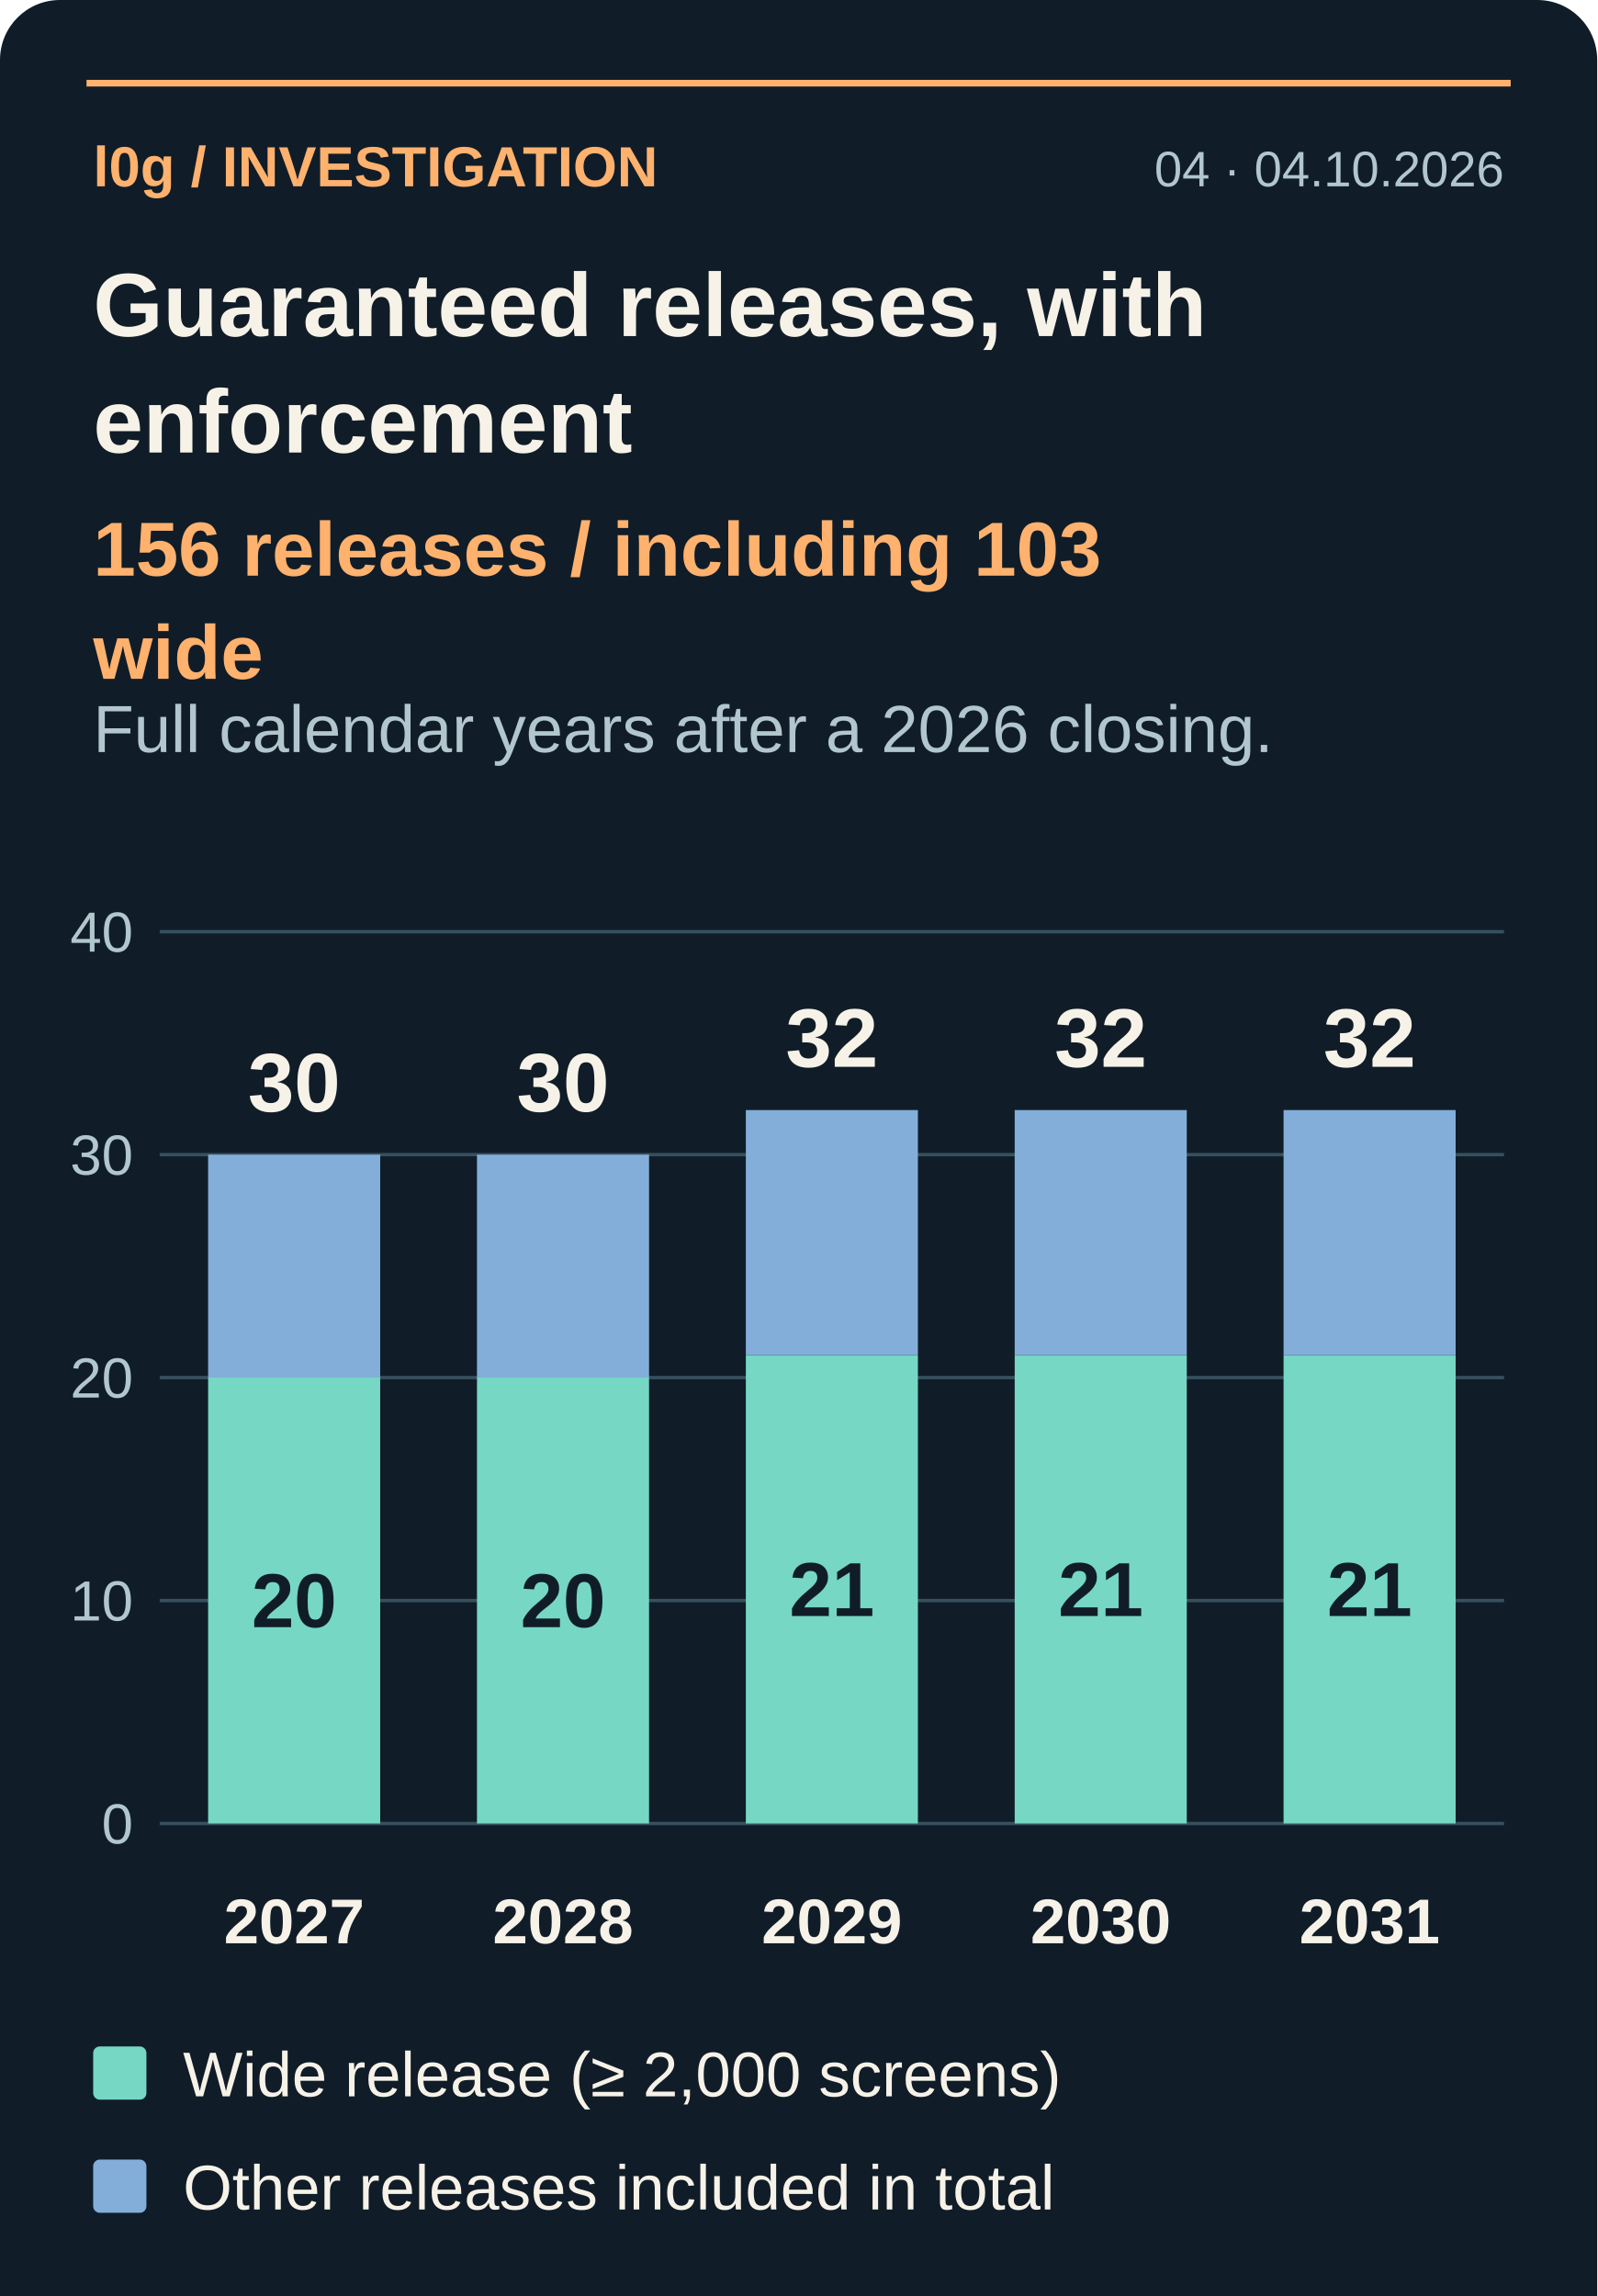
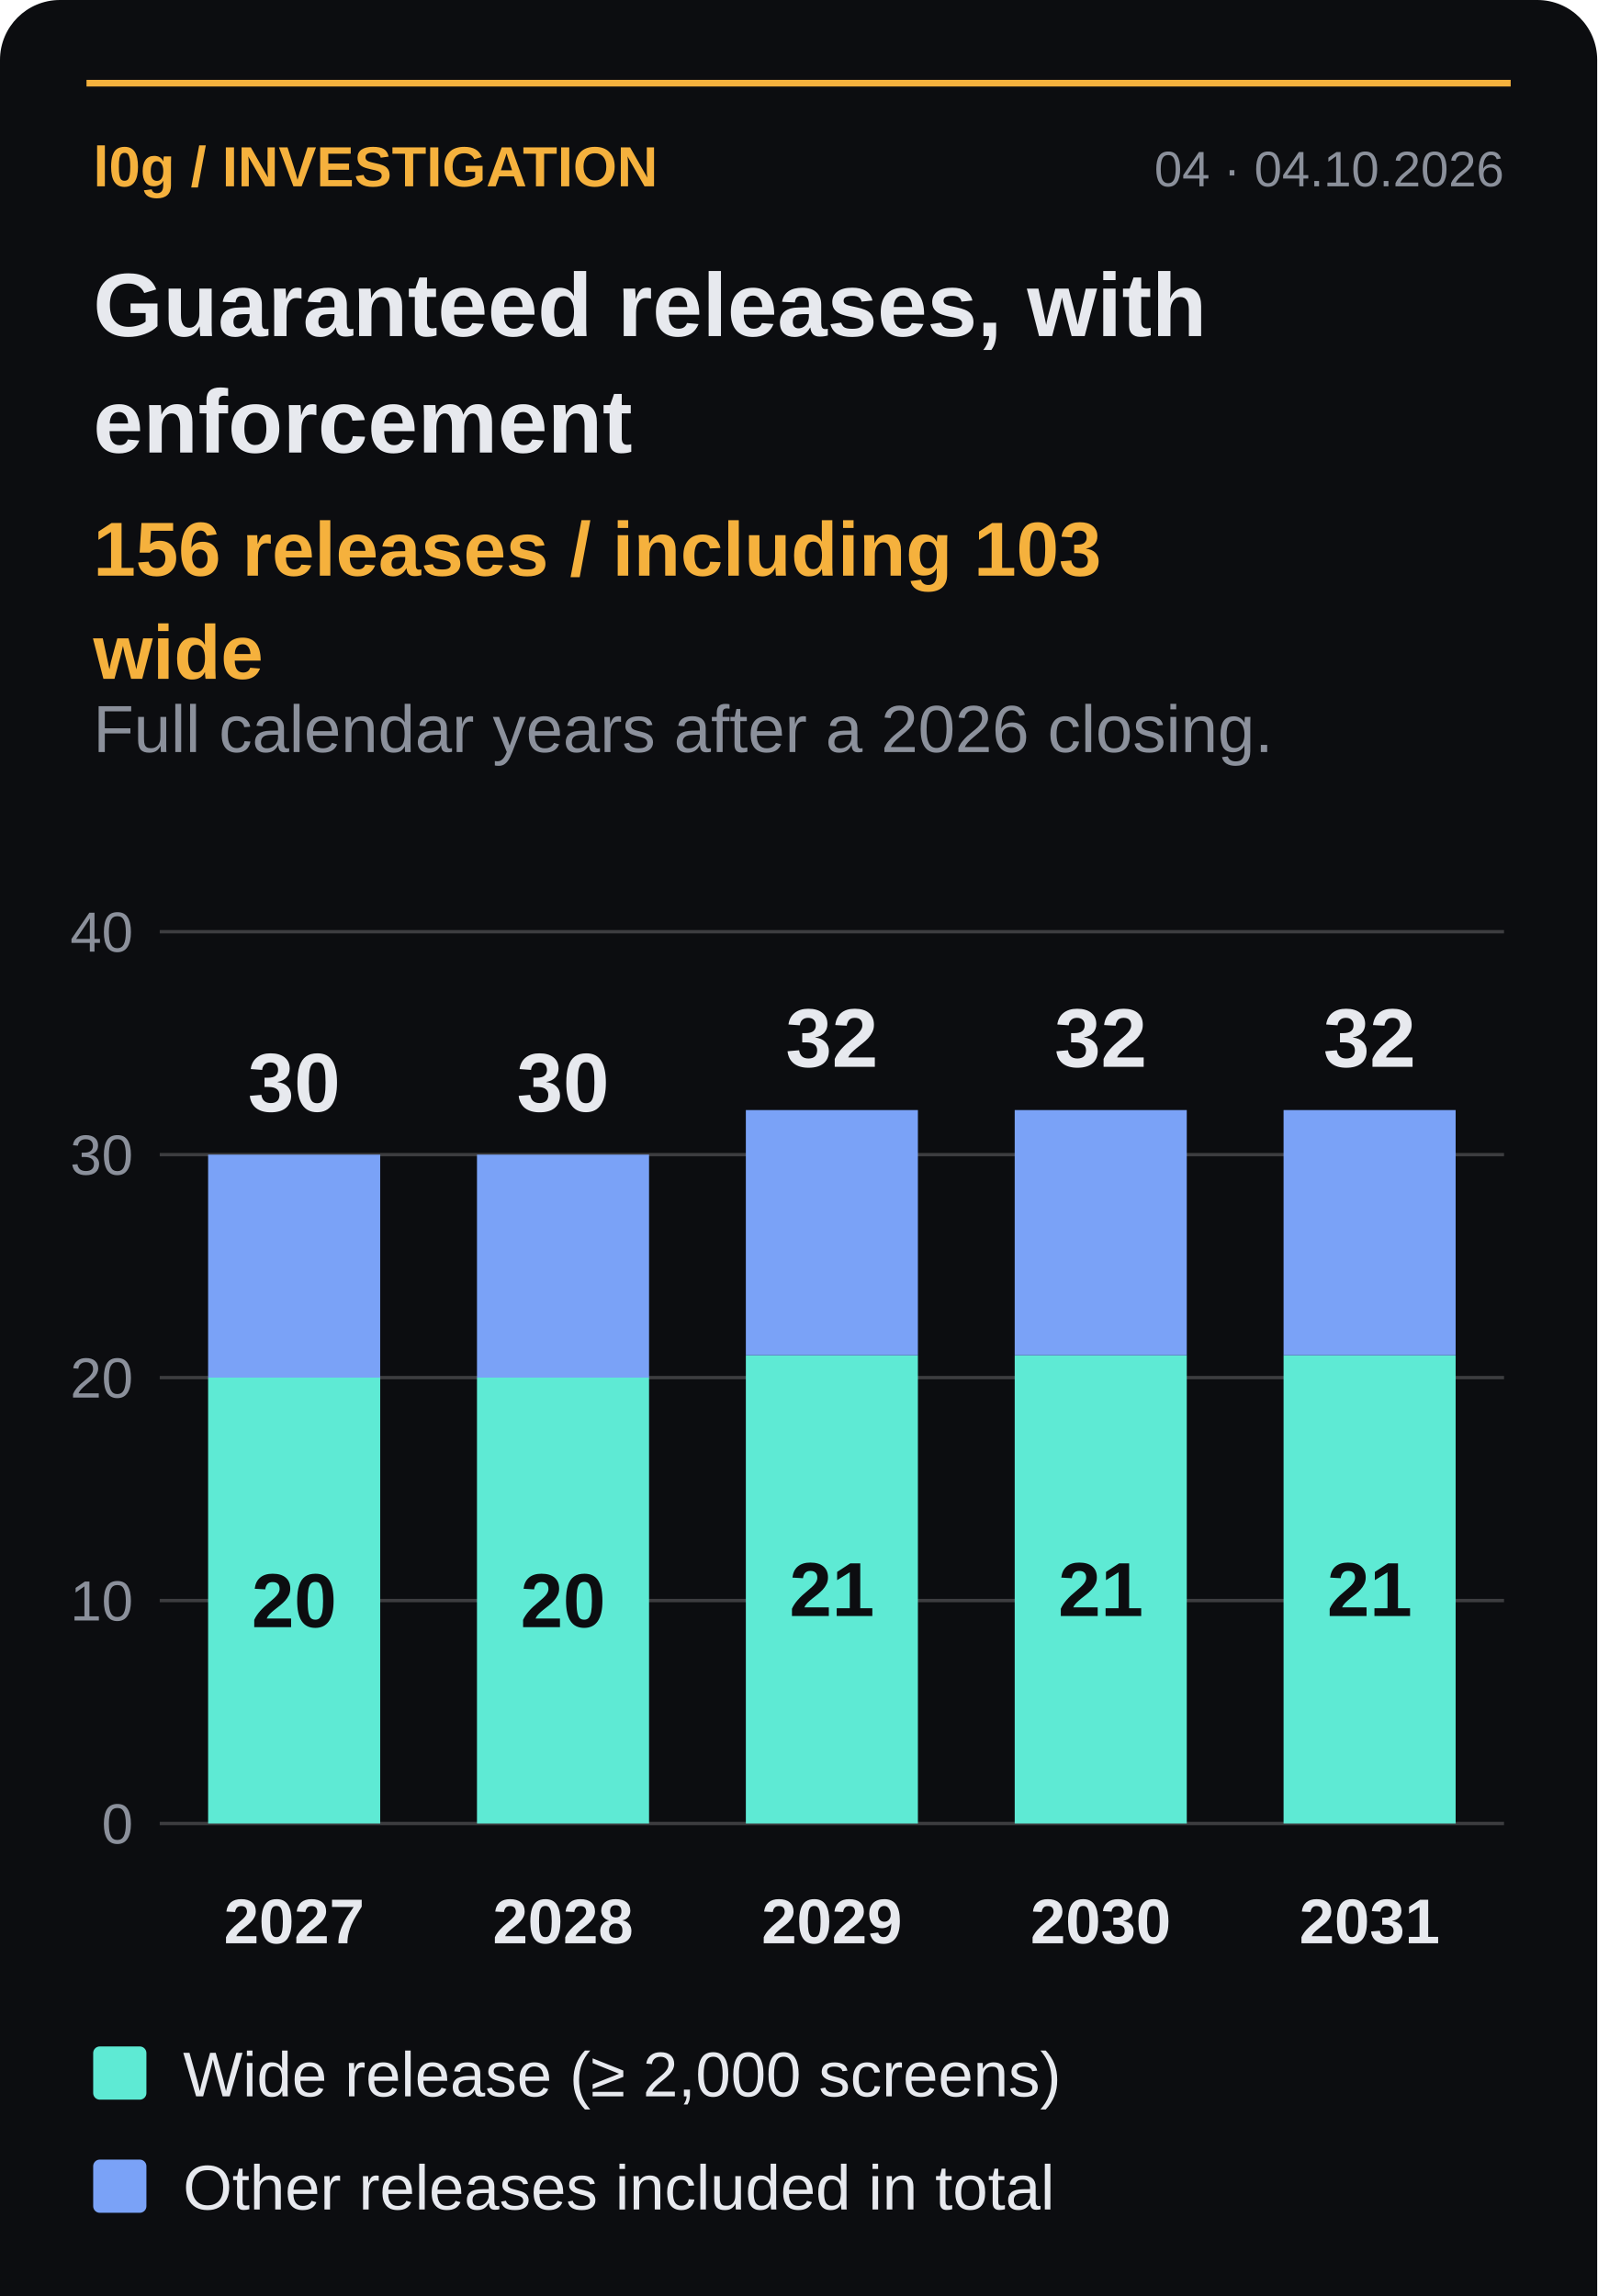
<svg xmlns="http://www.w3.org/2000/svg" viewBox="0 0 480 690" role="img" aria-labelledby="pw2026-04-commitments-en-panel1-dark-title pw2026-04-commitments-en-panel1-dark-desc" style="width:100%;height:auto" data-source-shape="complete-original" data-figure="4" width="480" height="690" data-crop-start="0" data-crop-end="690" data-panel="1">
  <defs>
    <marker id="pw2026-04-commitments-en-panel1-dark-arrow" markerWidth="9" markerHeight="9" refX="7" refY="4" orient="auto" markerUnits="userSpaceOnUse">
-       <path d="M0 0 L8 4 L0 8" fill="#b2c6cd" />
+       <path d="M0 0 L8 4 L0 8" fill="#8b909b" />
    </marker>
    <pattern id="pw2026-04-commitments-en-panel1-dark-hatch" patternUnits="userSpaceOnUse" width="10" height="10">
-       <path d="M-2 2 L2 -2 M0 10 L10 0 M8 12 L12 8" stroke="#101d28" stroke-width="2" opacity=".2" />
+       <path d="M-2 2 L2 -2 M0 10 L10 0 M8 12 L12 8" stroke="#0c0d10" stroke-width="2" opacity=".2" />
    </pattern>
  </defs>
  <defs>
    <clipPath id="pw2026-04-commitments-en-panel1-dark-viewport" clipPathUnits="userSpaceOnUse">
      <rect x="0" y="0" width="480" height="690" />
    </clipPath>
  </defs>
  <g clip-path="url(#pw2026-04-commitments-en-panel1-dark-viewport)" data-source-composition="complete-original">
-     <rect x="0" y="0" width="480" height="1240" rx="18" fill="#101d28" />
-     <line x1="26" y1="25" x2="454" y2="25" stroke="#ffb16e" stroke-width="2" />
-     <text x="28" y="56" fill="#ffb16e" font-family="Arial, Helvetica, sans-serif" font-size="17" font-weight="700" text-anchor="start">
+     <rect x="0" y="0" width="480" height="1240" rx="18" fill="#0c0d10" />
+     <line x1="26" y1="25" x2="454" y2="25" stroke="#f5b13d" stroke-width="2" />
+     <text x="28" y="56" fill="#f5b13d" font-family="Arial, Helvetica, sans-serif" font-size="17" font-weight="700" text-anchor="start">
      <tspan x="28" dy="0">l0g / INVESTIGATION</tspan>
    </text>
-     <text x="452" y="56" fill="#b2c6cd" font-family="Arial, Helvetica, sans-serif" font-size="15" font-weight="400" text-anchor="end">
+     <text x="452" y="56" fill="#8b909b" font-family="Arial, Helvetica, sans-serif" font-size="15" font-weight="400" text-anchor="end">
      <tspan x="452" dy="0">04 · 04.10.2026</tspan>
    </text>
-     <text x="28" y="101" fill="#f7f2e8" font-family="Arial, Helvetica, sans-serif" font-size="27" font-weight="700" text-anchor="start">
+     <text x="28" y="101" fill="#e7e9ee" font-family="Arial, Helvetica, sans-serif" font-size="27" font-weight="700" text-anchor="start">
      <tspan x="28" dy="0">Guaranteed releases, with</tspan>
      <tspan x="28" dy="35">enforcement</tspan>
    </text>
-     <text x="28" y="173" fill="#ffb16e" font-family="Arial, Helvetica, sans-serif" font-size="23" font-weight="700" text-anchor="start">
+     <text x="28" y="173" fill="#f5b13d" font-family="Arial, Helvetica, sans-serif" font-size="23" font-weight="700" text-anchor="start">
      <tspan x="28" dy="0">156 releases / including 103</tspan>
      <tspan x="28" dy="31">wide</tspan>
    </text>
-     <text x="28" y="226" fill="#b2c6cd" font-family="Arial, Helvetica, sans-serif" font-size="20" font-weight="400" text-anchor="start">
+     <text x="28" y="226" fill="#8b909b" font-family="Arial, Helvetica, sans-serif" font-size="20" font-weight="400" text-anchor="start">
      <tspan x="28" dy="0">Full calendar years after a 2026 closing.</tspan>
    </text>
-     <line x1="48" y1="548.0" x2="452" y2="548.0" stroke="#36515e" stroke-width="1" />
-     <text x="40" y="554.0" fill="#b2c6cd" font-family="Arial, Helvetica, sans-serif" font-size="17" font-weight="400" text-anchor="end">
+     <line x1="48" y1="548.0" x2="452" y2="548.0" stroke="rgba(255, 255, 255, 0.20)" stroke-width="1" />
+     <text x="40" y="554.0" fill="#8b909b" font-family="Arial, Helvetica, sans-serif" font-size="17" font-weight="400" text-anchor="end">
      <tspan x="40" dy="0">0</tspan>
    </text>
-     <line x1="48" y1="481.0" x2="452" y2="481.0" stroke="#36515e" stroke-width="1" />
-     <text x="40" y="487.0" fill="#b2c6cd" font-family="Arial, Helvetica, sans-serif" font-size="17" font-weight="400" text-anchor="end">
+     <line x1="48" y1="481.0" x2="452" y2="481.0" stroke="rgba(255, 255, 255, 0.20)" stroke-width="1" />
+     <text x="40" y="487.0" fill="#8b909b" font-family="Arial, Helvetica, sans-serif" font-size="17" font-weight="400" text-anchor="end">
      <tspan x="40" dy="0">10</tspan>
    </text>
-     <line x1="48" y1="414.0" x2="452" y2="414.0" stroke="#36515e" stroke-width="1" />
-     <text x="40" y="420.0" fill="#b2c6cd" font-family="Arial, Helvetica, sans-serif" font-size="17" font-weight="400" text-anchor="end">
+     <line x1="48" y1="414.0" x2="452" y2="414.0" stroke="rgba(255, 255, 255, 0.20)" stroke-width="1" />
+     <text x="40" y="420.0" fill="#8b909b" font-family="Arial, Helvetica, sans-serif" font-size="17" font-weight="400" text-anchor="end">
      <tspan x="40" dy="0">20</tspan>
    </text>
-     <line x1="48" y1="347.0" x2="452" y2="347.0" stroke="#36515e" stroke-width="1" />
-     <text x="40" y="353.0" fill="#b2c6cd" font-family="Arial, Helvetica, sans-serif" font-size="17" font-weight="400" text-anchor="end">
+     <line x1="48" y1="347.0" x2="452" y2="347.0" stroke="rgba(255, 255, 255, 0.20)" stroke-width="1" />
+     <text x="40" y="353.0" fill="#8b909b" font-family="Arial, Helvetica, sans-serif" font-size="17" font-weight="400" text-anchor="end">
      <tspan x="40" dy="0">30</tspan>
    </text>
-     <line x1="48" y1="280.0" x2="452" y2="280.0" stroke="#36515e" stroke-width="1" />
-     <text x="40" y="286.0" fill="#b2c6cd" font-family="Arial, Helvetica, sans-serif" font-size="17" font-weight="400" text-anchor="end">
+     <line x1="48" y1="280.0" x2="452" y2="280.0" stroke="rgba(255, 255, 255, 0.20)" stroke-width="1" />
+     <text x="40" y="286.0" fill="#8b909b" font-family="Arial, Helvetica, sans-serif" font-size="17" font-weight="400" text-anchor="end">
      <tspan x="40" dy="0">40</tspan>
    </text>
-     <rect x="62.544" y="414.0" width="51.712" height="134.0" rx="0" fill="#75d7c4" />
-     <rect x="62.544" y="347.0" width="51.712" height="67.0" rx="0" fill="#83aed9" />
-     <text x="88.4" y="334.0" fill="#f7f2e8" font-family="Arial, Helvetica, sans-serif" font-size="25" font-weight="700" text-anchor="middle">
+     <rect x="62.544" y="414.0" width="51.712" height="134.0" rx="0" fill="#5eead4" />
+     <rect x="62.544" y="347.0" width="51.712" height="67.0" rx="0" fill="#7aa2f7" />
+     <text x="88.4" y="334.0" fill="#e7e9ee" font-family="Arial, Helvetica, sans-serif" font-size="25" font-weight="700" text-anchor="middle">
      <tspan x="88.4" dy="0">30</tspan>
    </text>
-     <text x="88.4" y="489.0" fill="#101d28" font-family="Arial, Helvetica, sans-serif" font-size="23" font-weight="700" text-anchor="middle">
+     <text x="88.4" y="489.0" fill="#0c0d10" font-family="Arial, Helvetica, sans-serif" font-size="23" font-weight="700" text-anchor="middle">
      <tspan x="88.4" dy="0">20</tspan>
    </text>
-     <text x="88.4" y="584" fill="#f7f2e8" font-family="Arial, Helvetica, sans-serif" font-size="19" font-weight="700" text-anchor="middle">
+     <text x="88.4" y="584" fill="#e7e9ee" font-family="Arial, Helvetica, sans-serif" font-size="19" font-weight="700" text-anchor="middle">
      <tspan x="88.4" dy="0">2027</tspan>
    </text>
-     <rect x="143.344" y="414.0" width="51.712" height="134.0" rx="0" fill="#75d7c4" />
-     <rect x="143.344" y="347.0" width="51.712" height="67.0" rx="0" fill="#83aed9" />
-     <text x="169.2" y="334.0" fill="#f7f2e8" font-family="Arial, Helvetica, sans-serif" font-size="25" font-weight="700" text-anchor="middle">
+     <rect x="143.344" y="414.0" width="51.712" height="134.0" rx="0" fill="#5eead4" />
+     <rect x="143.344" y="347.0" width="51.712" height="67.0" rx="0" fill="#7aa2f7" />
+     <text x="169.2" y="334.0" fill="#e7e9ee" font-family="Arial, Helvetica, sans-serif" font-size="25" font-weight="700" text-anchor="middle">
      <tspan x="169.2" dy="0">30</tspan>
    </text>
-     <text x="169.2" y="489.0" fill="#101d28" font-family="Arial, Helvetica, sans-serif" font-size="23" font-weight="700" text-anchor="middle">
+     <text x="169.2" y="489.0" fill="#0c0d10" font-family="Arial, Helvetica, sans-serif" font-size="23" font-weight="700" text-anchor="middle">
      <tspan x="169.2" dy="0">20</tspan>
    </text>
-     <text x="169.2" y="584" fill="#f7f2e8" font-family="Arial, Helvetica, sans-serif" font-size="19" font-weight="700" text-anchor="middle">
+     <text x="169.2" y="584" fill="#e7e9ee" font-family="Arial, Helvetica, sans-serif" font-size="19" font-weight="700" text-anchor="middle">
      <tspan x="169.2" dy="0">2028</tspan>
    </text>
-     <rect x="224.144" y="407.3" width="51.712" height="140.7" rx="0" fill="#75d7c4" />
-     <rect x="224.144" y="333.6" width="51.712" height="73.7" rx="0" fill="#83aed9" />
-     <text x="250.0" y="320.6" fill="#f7f2e8" font-family="Arial, Helvetica, sans-serif" font-size="25" font-weight="700" text-anchor="middle">
+     <rect x="224.144" y="407.3" width="51.712" height="140.7" rx="0" fill="#5eead4" />
+     <rect x="224.144" y="333.6" width="51.712" height="73.7" rx="0" fill="#7aa2f7" />
+     <text x="250.0" y="320.6" fill="#e7e9ee" font-family="Arial, Helvetica, sans-serif" font-size="25" font-weight="700" text-anchor="middle">
      <tspan x="250.0" dy="0">32</tspan>
    </text>
-     <text x="250.0" y="485.65" fill="#101d28" font-family="Arial, Helvetica, sans-serif" font-size="23" font-weight="700" text-anchor="middle">
+     <text x="250.0" y="485.65" fill="#0c0d10" font-family="Arial, Helvetica, sans-serif" font-size="23" font-weight="700" text-anchor="middle">
      <tspan x="250.0" dy="0">21</tspan>
    </text>
-     <text x="250.0" y="584" fill="#f7f2e8" font-family="Arial, Helvetica, sans-serif" font-size="19" font-weight="700" text-anchor="middle">
+     <text x="250.0" y="584" fill="#e7e9ee" font-family="Arial, Helvetica, sans-serif" font-size="19" font-weight="700" text-anchor="middle">
      <tspan x="250.0" dy="0">2029</tspan>
    </text>
-     <rect x="304.944" y="407.3" width="51.712" height="140.7" rx="0" fill="#75d7c4" />
-     <rect x="304.944" y="333.6" width="51.712" height="73.7" rx="0" fill="#83aed9" />
-     <text x="330.8" y="320.6" fill="#f7f2e8" font-family="Arial, Helvetica, sans-serif" font-size="25" font-weight="700" text-anchor="middle">
+     <rect x="304.944" y="407.3" width="51.712" height="140.7" rx="0" fill="#5eead4" />
+     <rect x="304.944" y="333.6" width="51.712" height="73.7" rx="0" fill="#7aa2f7" />
+     <text x="330.8" y="320.6" fill="#e7e9ee" font-family="Arial, Helvetica, sans-serif" font-size="25" font-weight="700" text-anchor="middle">
      <tspan x="330.8" dy="0">32</tspan>
    </text>
-     <text x="330.8" y="485.65" fill="#101d28" font-family="Arial, Helvetica, sans-serif" font-size="23" font-weight="700" text-anchor="middle">
+     <text x="330.8" y="485.65" fill="#0c0d10" font-family="Arial, Helvetica, sans-serif" font-size="23" font-weight="700" text-anchor="middle">
      <tspan x="330.8" dy="0">21</tspan>
    </text>
-     <text x="330.8" y="584" fill="#f7f2e8" font-family="Arial, Helvetica, sans-serif" font-size="19" font-weight="700" text-anchor="middle">
+     <text x="330.8" y="584" fill="#e7e9ee" font-family="Arial, Helvetica, sans-serif" font-size="19" font-weight="700" text-anchor="middle">
      <tspan x="330.8" dy="0">2030</tspan>
    </text>
-     <rect x="385.744" y="407.3" width="51.712" height="140.7" rx="0" fill="#75d7c4" />
-     <rect x="385.744" y="333.6" width="51.712" height="73.7" rx="0" fill="#83aed9" />
-     <text x="411.6" y="320.6" fill="#f7f2e8" font-family="Arial, Helvetica, sans-serif" font-size="25" font-weight="700" text-anchor="middle">
+     <rect x="385.744" y="407.3" width="51.712" height="140.7" rx="0" fill="#5eead4" />
+     <rect x="385.744" y="333.6" width="51.712" height="73.7" rx="0" fill="#7aa2f7" />
+     <text x="411.6" y="320.6" fill="#e7e9ee" font-family="Arial, Helvetica, sans-serif" font-size="25" font-weight="700" text-anchor="middle">
      <tspan x="411.6" dy="0">32</tspan>
    </text>
-     <text x="411.6" y="485.65" fill="#101d28" font-family="Arial, Helvetica, sans-serif" font-size="23" font-weight="700" text-anchor="middle">
+     <text x="411.6" y="485.65" fill="#0c0d10" font-family="Arial, Helvetica, sans-serif" font-size="23" font-weight="700" text-anchor="middle">
      <tspan x="411.6" dy="0">21</tspan>
    </text>
-     <text x="411.6" y="584" fill="#f7f2e8" font-family="Arial, Helvetica, sans-serif" font-size="19" font-weight="700" text-anchor="middle">
+     <text x="411.6" y="584" fill="#e7e9ee" font-family="Arial, Helvetica, sans-serif" font-size="19" font-weight="700" text-anchor="middle">
      <tspan x="411.6" dy="0">2031</tspan>
    </text>
-     <rect x="28" y="615" width="16" height="16" rx="2" fill="#75d7c4" />
-     <text x="55" y="630" fill="#f7f2e8" font-family="Arial, Helvetica, sans-serif" font-size="19" font-weight="400" text-anchor="start">
+     <rect x="28" y="615" width="16" height="16" rx="2" fill="#5eead4" />
+     <text x="55" y="630" fill="#e7e9ee" font-family="Arial, Helvetica, sans-serif" font-size="19" font-weight="400" text-anchor="start">
      <tspan x="55" dy="0">Wide release (≥ 2,000 screens)</tspan>
    </text>
-     <rect x="28" y="649" width="16" height="16" rx="2" fill="#83aed9" />
-     <text x="55" y="664" fill="#f7f2e8" font-family="Arial, Helvetica, sans-serif" font-size="19" font-weight="400" text-anchor="start">
+     <rect x="28" y="649" width="16" height="16" rx="2" fill="#7aa2f7" />
+     <text x="55" y="664" fill="#e7e9ee" font-family="Arial, Helvetica, sans-serif" font-size="19" font-weight="400" text-anchor="start">
      <tspan x="55" dy="0">Other releases included in total</tspan>
    </text>
-     <text x="28" y="715" fill="#ffb16e" font-family="Arial, Helvetica, sans-serif" font-size="20" font-weight="700" text-anchor="start">
+     <text x="28" y="715" fill="#f5b13d" font-family="Arial, Helvetica, sans-serif" font-size="20" font-weight="700" text-anchor="start">
      <tspan x="28" dy="0">IF THE ANNUAL QUOTA IS MISSED</tspan>
    </text>
-     <rect x="28" y="746" width="424" height="71" rx="12" fill="#182d3a" stroke="#36515e" stroke-width="1.5" />
-     <text x="47" y="776" fill="#f7f2e8" font-family="Arial, Helvetica, sans-serif" font-size="22" font-weight="700" text-anchor="start">
+     <rect x="28" y="746" width="424" height="71" rx="12" fill="#121419" stroke="rgba(255, 255, 255, 0.20)" stroke-width="1.5" />
+     <text x="47" y="776" fill="#e7e9ee" font-family="Arial, Helvetica, sans-serif" font-size="22" font-weight="700" text-anchor="start">
      <tspan x="47" dy="0">6 months to make up the</tspan>
      <tspan x="47" dy="28">releases</tspan>
    </text>
-     <line x1="240" y1="821" x2="240" y2="834" stroke="#36515e" stroke-width="2" marker-end="url(#pw2026-04-commitments-en-panel1-dark-arrow)" />
-     <rect x="28" y="839" width="424" height="71" rx="12" fill="#182d3a" stroke="#ffb16e" stroke-width="1.5" />
-     <text x="47" y="869" fill="#f7f2e8" font-family="Arial, Helvetica, sans-serif" font-size="22" font-weight="700" text-anchor="start">
+     <line x1="240" y1="821" x2="240" y2="834" stroke="rgba(255, 255, 255, 0.20)" stroke-width="2" marker-end="url(#pw2026-04-commitments-en-panel1-dark-arrow)" />
+     <rect x="28" y="839" width="424" height="71" rx="12" fill="#121419" stroke="#f5b13d" stroke-width="1.5" />
+     <text x="47" y="869" fill="#e7e9ee" font-family="Arial, Helvetica, sans-serif" font-size="22" font-weight="700" text-anchor="start">
      <tspan x="47" dy="0">Uncured shortfall: divest</tspan>
      <tspan x="47" dy="28">Miramax</tspan>
    </text>
-     <line x1="240" y1="914" x2="240" y2="927" stroke="#36515e" stroke-width="2" marker-end="url(#pw2026-04-commitments-en-panel1-dark-arrow)" />
-     <rect x="28" y="932" width="424" height="71" rx="12" fill="#182d3a" stroke="#ffb16e" stroke-width="1.5" />
-     <text x="47" y="962" fill="#f7f2e8" font-family="Arial, Helvetica, sans-serif" font-size="22" font-weight="700" text-anchor="start">
+     <line x1="240" y1="914" x2="240" y2="927" stroke="rgba(255, 255, 255, 0.20)" stroke-width="2" marker-end="url(#pw2026-04-commitments-en-panel1-dark-arrow)" />
+     <rect x="28" y="932" width="424" height="71" rx="12" fill="#121419" stroke="#f5b13d" stroke-width="1.5" />
+     <text x="47" y="962" fill="#e7e9ee" font-family="Arial, Helvetica, sans-serif" font-size="22" font-weight="700" text-anchor="start">
      <tspan x="47" dy="0">Sale within the following 12</tspan>
      <tspan x="47" dy="28">months</tspan>
    </text>
-     <line x1="28" y1="1113" x2="452" y2="1113" stroke="#36515e" stroke-width="2" />
-     <text x="28" y="1143" fill="#b2c6cd" font-family="Arial, Helvetica, sans-serif" font-size="18" font-weight="400" text-anchor="start">
+     <line x1="28" y1="1113" x2="452" y2="1113" stroke="rgba(255, 255, 255, 0.20)" stroke-width="2" />
+     <text x="28" y="1143" fill="#8b909b" font-family="Arial, Helvetica, sans-serif" font-size="18" font-weight="400" text-anchor="start">
      <tspan x="28" dy="0">S30 / S31, §III.A · Minimums, not additional</tspan>
      <tspan x="28" dy="23">films.</tspan>
      <tspan x="28" dy="23">Other obligations and financial remedies are</tspan>
      <tspan x="28" dy="23">separate.</tspan>
    </text>
  </g>
</svg>
